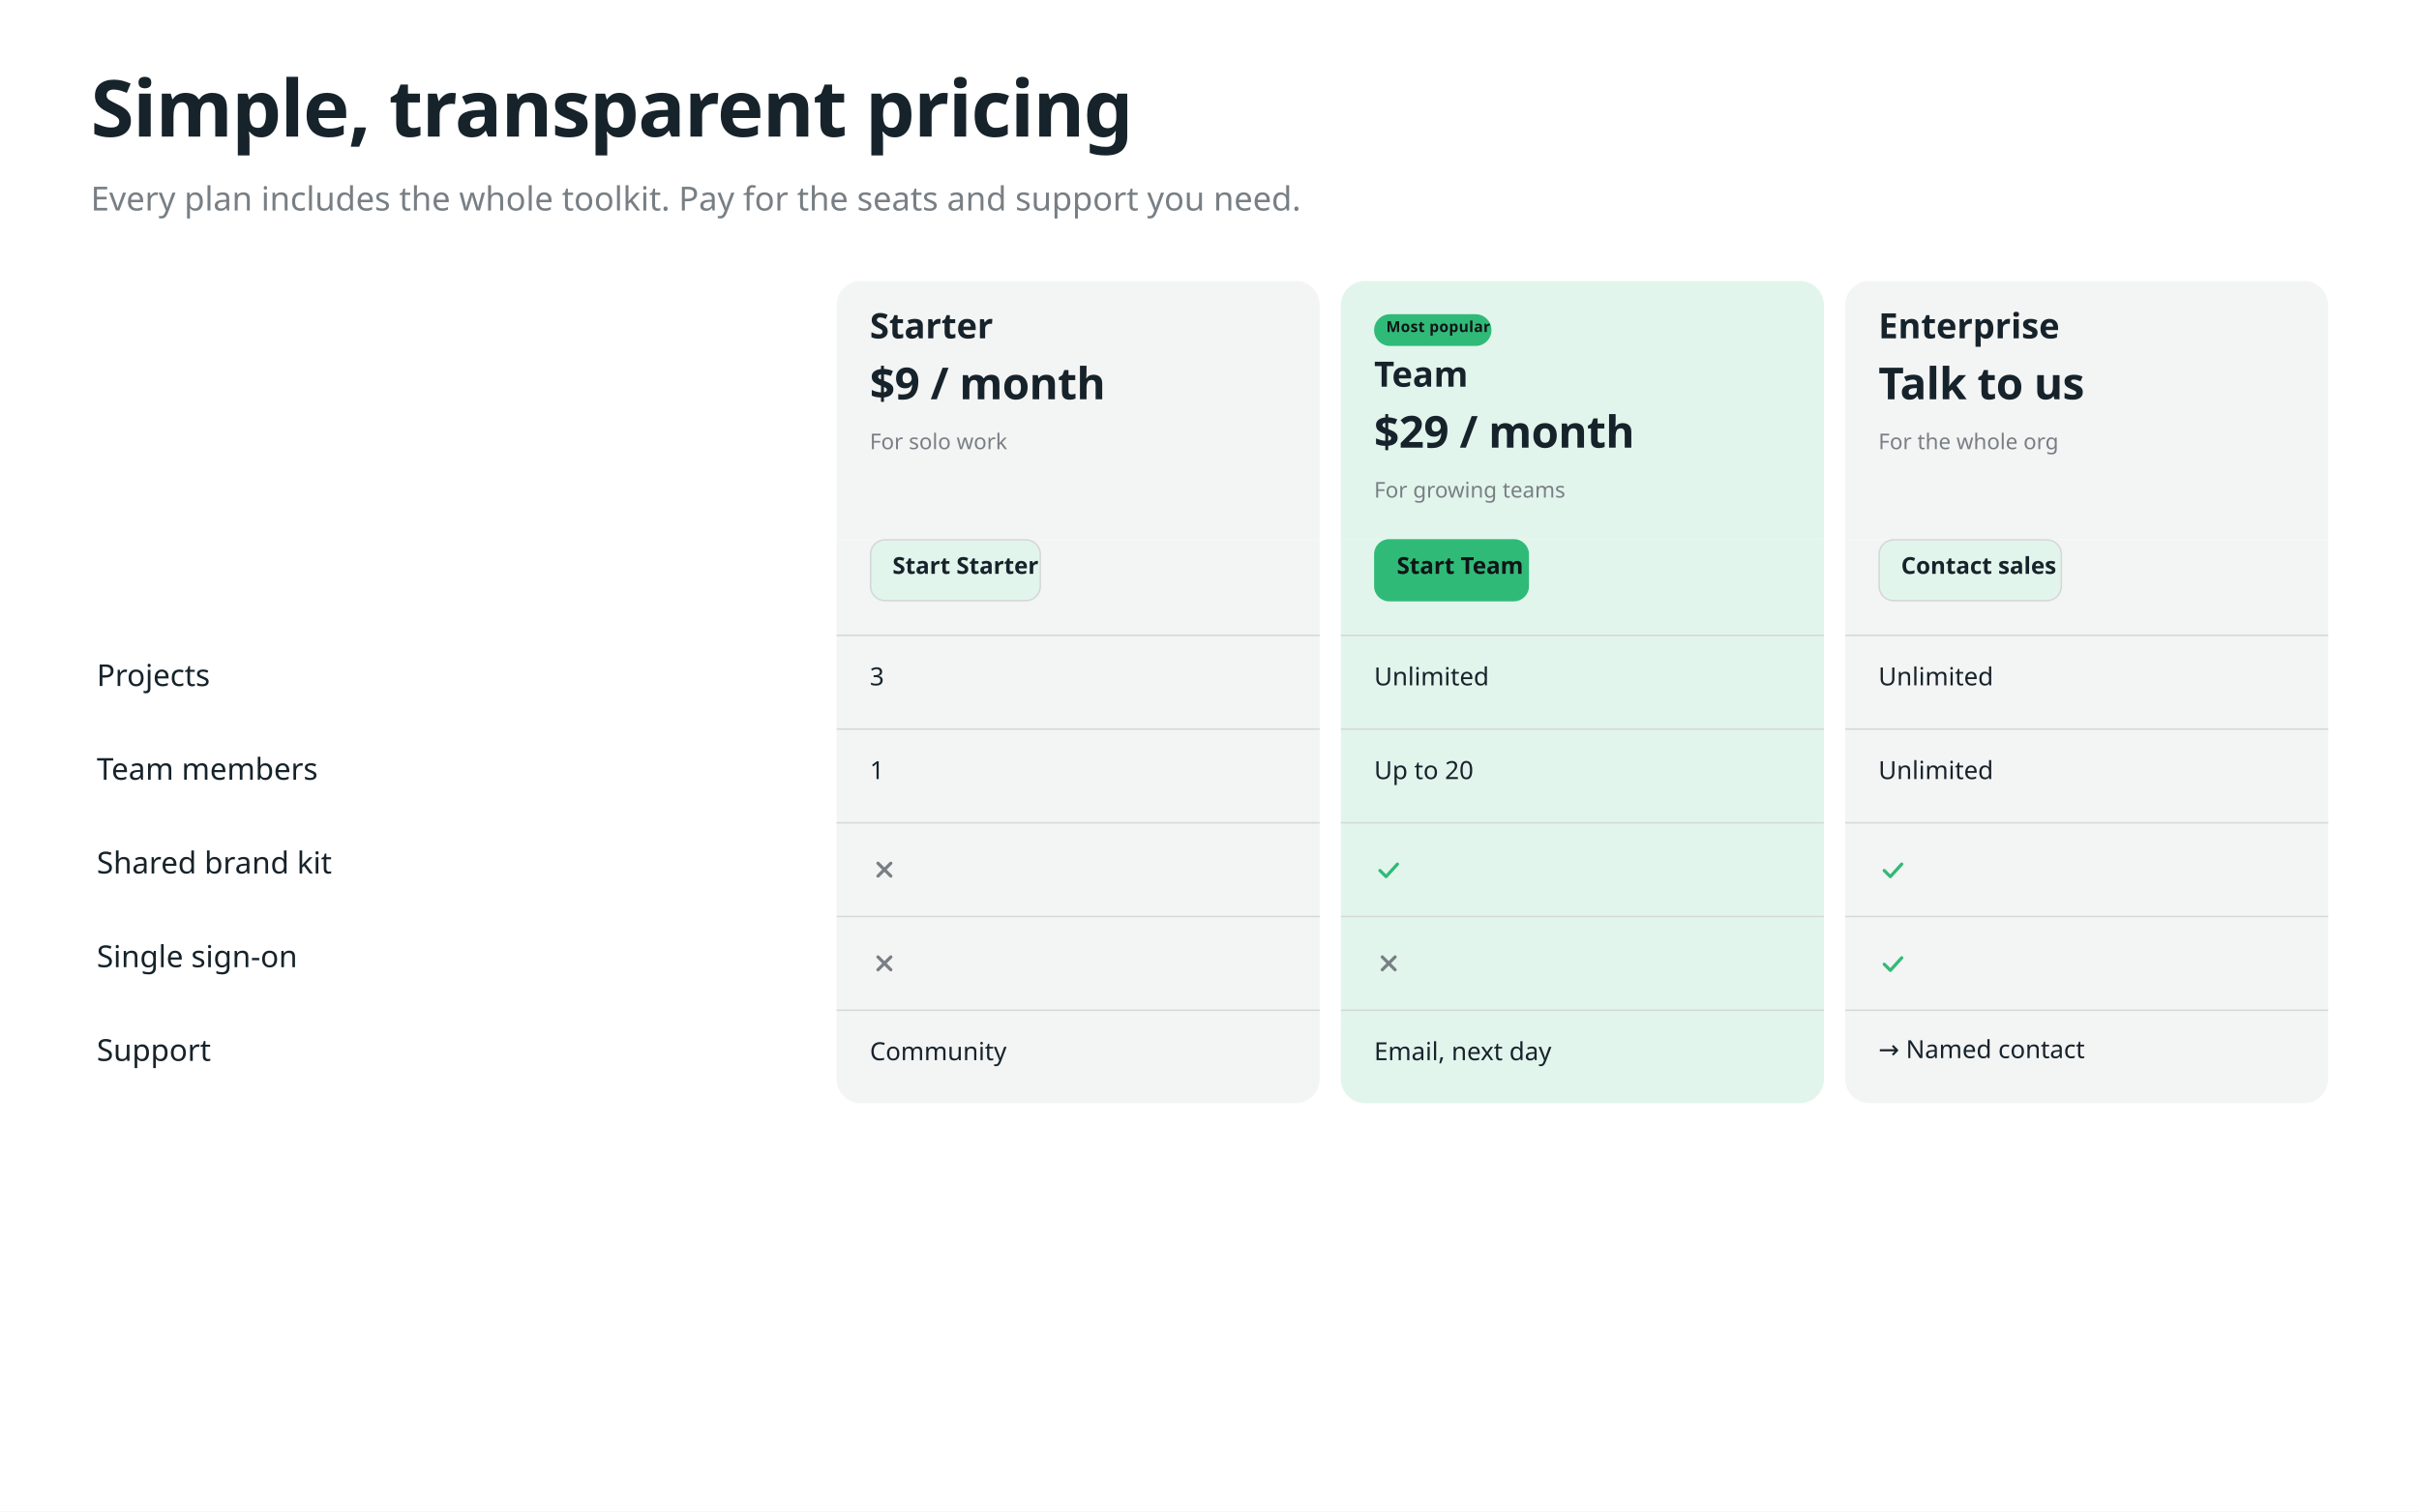
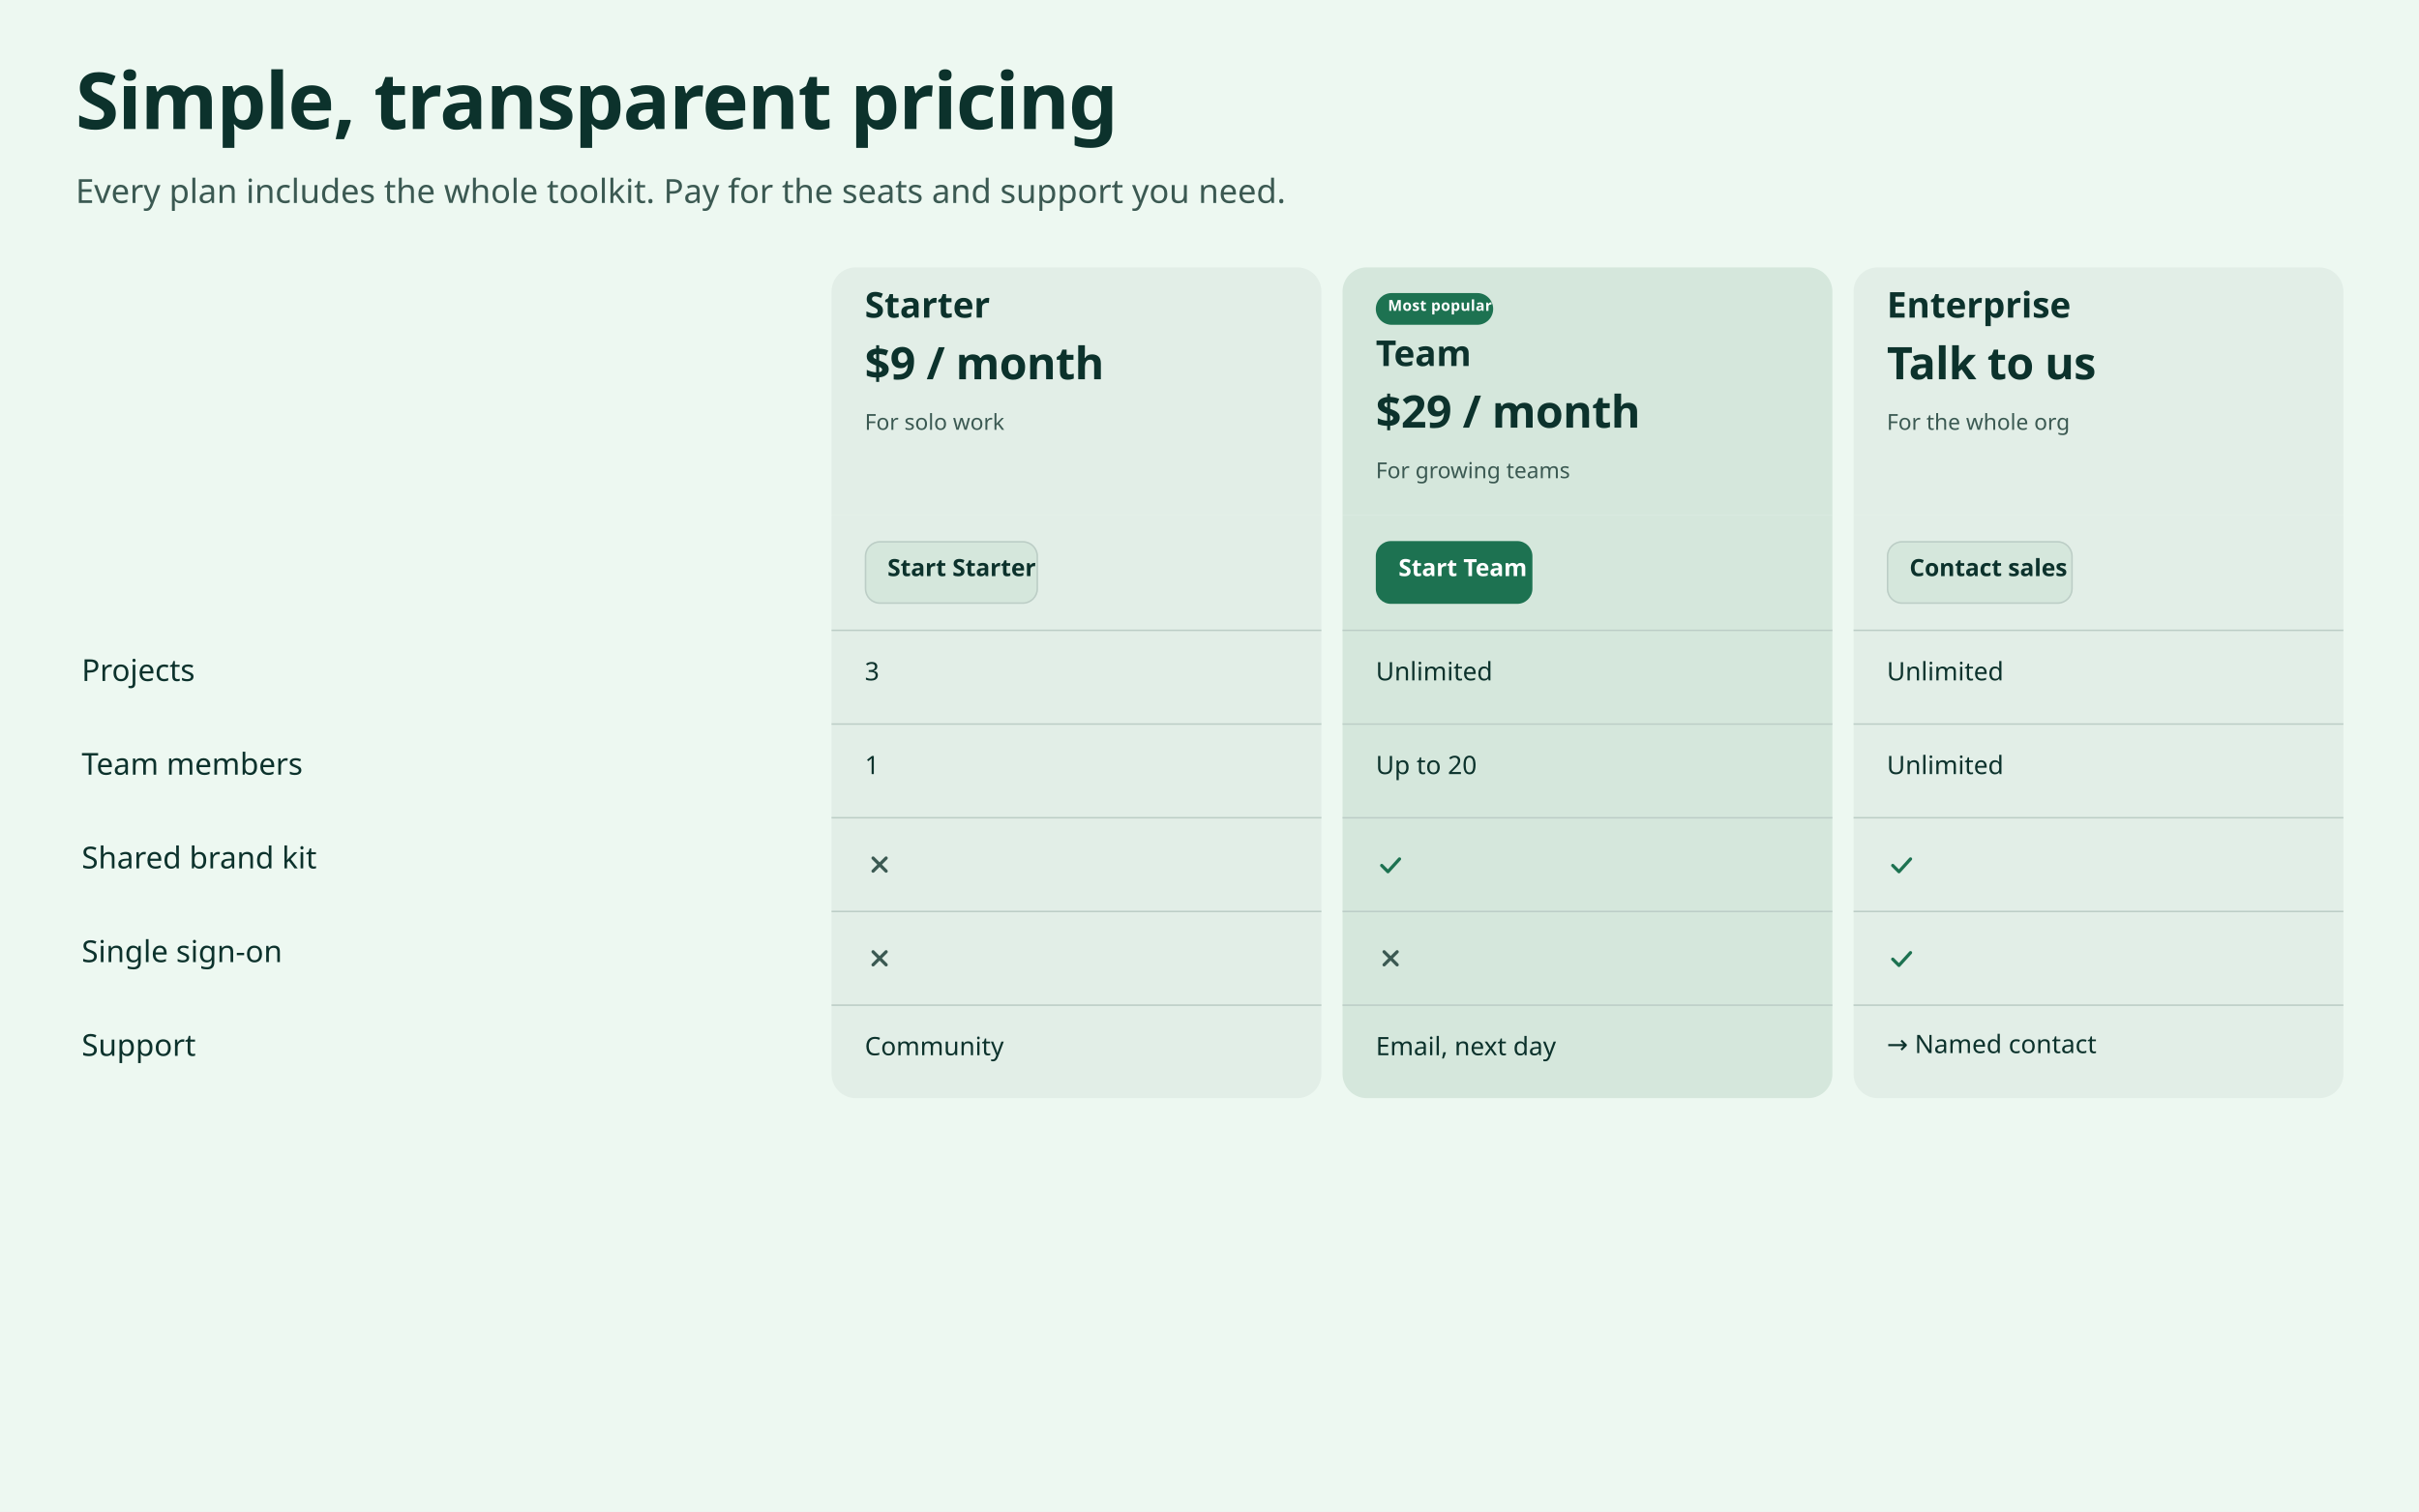
<svg xmlns="http://www.w3.org/2000/svg" width="1600" height="1000" viewBox="0 0 1600 1000">
-   <path fill="#fff" d="M0 0h1600v1000H0z" />
-   <text x="60" y="50" fill="#17232b" dominant-baseline="text-before-edge" font-family="SUSE, ui-sans-serif, system-ui, sans-serif" font-size="52" font-weight="700" letter-spacing="-.78">Simple, transparent pricing</text>
-   <text x="60" y="122.19" fill="#787f84" dominant-baseline="text-before-edge" font-family="SUSE, ui-sans-serif, system-ui, sans-serif" font-size="22" font-weight="400">Every plan includes the whole toolkit. Pay for the seats and support you need.</text>
-   <path fill="#f3f4f4" d="M569.33 185.88h287.54a16 16 0 0 1 16 16v154.8H553.34v-154.8a16 16 0 0 1 16-16" />
-   <text x="575.33" y="205.88" fill="#17232b" dominant-baseline="text-before-edge" font-family="SUSE, ui-sans-serif, system-ui, sans-serif" font-size="23.15" font-weight="700">Starter</text>
-   <text x="575.33" y="241.48" fill="#17232b" dominant-baseline="text-before-edge" font-family="SUSE, ui-sans-serif, system-ui, sans-serif" font-size="29.21" font-weight="700" letter-spacing="-.29">$9 / month</text>
-   <text x="575.33" y="286.06" fill="#787f84" dominant-baseline="text-before-edge" font-family="SUSE, ui-sans-serif, system-ui, sans-serif" font-size="14.33" font-weight="400">For solo work</text>
-   <path fill="#e2f5ec" d="M902.88 185.88h287.56a16 16 0 0 1 16 16v154.8H886.87v-154.8a16 16 0 0 1 16-16" />
-   <rect width="77.63" height="21" x="908.88" y="207.88" fill="#30ba78" rx="10.5" ry="10.5" />
-   <text x="916.88" y="211.88" fill="#111417" dominant-baseline="text-before-edge" font-family="SUSE, ui-sans-serif, system-ui, sans-serif" font-size="10" font-weight="600" letter-spacing=".2">Most popular</text>
-   <text x="908.88" y="237.88" fill="#17232b" dominant-baseline="text-before-edge" font-family="SUSE, ui-sans-serif, system-ui, sans-serif" font-size="23.15" font-weight="700">Team</text>
-   <text x="908.88" y="273.48" fill="#17232b" dominant-baseline="text-before-edge" font-family="SUSE, ui-sans-serif, system-ui, sans-serif" font-size="29.21" font-weight="700" letter-spacing="-.29">$29 / month</text>
-   <text x="908.88" y="318.06" fill="#787f84" dominant-baseline="text-before-edge" font-family="SUSE, ui-sans-serif, system-ui, sans-serif" font-size="14.33" font-weight="400">For growing teams</text>
-   <path fill="#f3f4f4" d="M1236.44 185.88h287.54a16 16 0 0 1 16 16v154.8h-319.54v-154.8a16 16 0 0 1 16-16" />
-   <text x="1242.44" y="205.88" fill="#17232b" dominant-baseline="text-before-edge" font-family="SUSE, ui-sans-serif, system-ui, sans-serif" font-size="23.15" font-weight="700">Enterprise</text>
-   <text x="1242.44" y="241.48" fill="#17232b" dominant-baseline="text-before-edge" font-family="SUSE, ui-sans-serif, system-ui, sans-serif" font-size="29.21" font-weight="700" letter-spacing="-.29">Talk to us</text>
-   <text x="1242.44" y="286.06" fill="#787f84" dominant-baseline="text-before-edge" font-family="SUSE, ui-sans-serif, system-ui, sans-serif" font-size="14.33" font-weight="400">For the whole org</text>
-   <path fill="#f3f4f4" d="M553.33 356.69h319.55v63.16H553.33z" />
-   <rect width="113.23" height="41.16" x="575.33" y="356.69" fill="#e2f5ec" rx="10" ry="10" />
-   <rect width="112.23" height="40.16" x="575.83" y="357.19" fill="none" stroke="#d5d7d9" rx="9.5" ry="9.5" />
-   <text x="590.33" y="367.69" fill="#17232b" dominant-baseline="text-before-edge" font-family="SUSE, ui-sans-serif, system-ui, sans-serif" font-size="15.43" font-weight="600">Start Starter</text>
-   <path fill="#e2f5ec" d="M886.88 356.69h319.56v63.16H886.88z" />
-   <rect width="102.42" height="41.16" x="908.88" y="356.69" fill="#30ba78" rx="10" ry="10" />
-   <text x="923.88" y="367.69" fill="#111417" dominant-baseline="text-before-edge" font-family="SUSE, ui-sans-serif, system-ui, sans-serif" font-size="15.43" font-weight="600">Start Team</text>
-   <path fill="#f3f4f4" d="M1220.44 356.69h319.55v63.16h-319.55z" />
-   <rect width="121.48" height="41.16" x="1242.44" y="356.69" fill="#e2f5ec" rx="10" ry="10" />
-   <rect width="120.48" height="40.16" x="1242.94" y="357.19" fill="none" stroke="#d5d7d9" rx="9.5" ry="9.5" />
-   <text x="1257.44" y="367.69" fill="#17232b" dominant-baseline="text-before-edge" font-family="SUSE, ui-sans-serif, system-ui, sans-serif" font-size="15.43" font-weight="600">Contact sales</text>
-   <text x="64" y="438.34" fill="#17232b" dominant-baseline="text-before-edge" font-family="SUSE, ui-sans-serif, system-ui, sans-serif" font-size="20" font-weight="400">Projects</text>
-   <path fill="#f3f4f4" d="M553.33 419.84h319.55v62H553.33z" />
-   <path fill="#d5d7d9" d="M553.33 419.84h319.55v1H553.33z" />
-   <text x="575.33" y="440.59" fill="#17232b" dominant-baseline="text-before-edge" font-family="SUSE, ui-sans-serif, system-ui, sans-serif" font-size="16.53" font-weight="400">3</text>
-   <path fill="#e2f5ec" d="M886.88 419.84h319.56v62H886.88z" />
-   <path fill="#d5d7d9" d="M886.88 419.84h319.56v1H886.88z" />
-   <text x="908.88" y="440.59" fill="#17232b" dominant-baseline="text-before-edge" font-family="SUSE, ui-sans-serif, system-ui, sans-serif" font-size="16.53" font-weight="400">Unlimited</text>
-   <path fill="#f3f4f4" d="M1220.44 419.84h319.55v62h-319.55z" />
-   <path fill="#d5d7d9" d="M1220.44 419.84h319.55v1h-319.55z" />
-   <text x="1242.44" y="440.59" fill="#17232b" dominant-baseline="text-before-edge" font-family="SUSE, ui-sans-serif, system-ui, sans-serif" font-size="16.53" font-weight="400">Unlimited</text>
-   <text x="64" y="500.34" fill="#17232b" dominant-baseline="text-before-edge" font-family="SUSE, ui-sans-serif, system-ui, sans-serif" font-size="20" font-weight="400">Team members</text>
-   <path fill="#f3f4f4" d="M553.33 481.84h319.55v62H553.33z" />
-   <path fill="#d5d7d9" d="M553.33 481.84h319.55v1H553.33z" />
-   <text x="575.33" y="502.59" fill="#17232b" dominant-baseline="text-before-edge" font-family="SUSE, ui-sans-serif, system-ui, sans-serif" font-size="16.53" font-weight="400">1</text>
-   <path fill="#e2f5ec" d="M886.88 481.84h319.56v62H886.88z" />
-   <path fill="#d5d7d9" d="M886.88 481.84h319.56v1H886.88z" />
-   <text x="908.88" y="502.59" fill="#17232b" dominant-baseline="text-before-edge" font-family="SUSE, ui-sans-serif, system-ui, sans-serif" font-size="16.53" font-weight="400">Up to 20</text>
-   <path fill="#f3f4f4" d="M1220.44 481.84h319.55v62h-319.55z" />
-   <path fill="#d5d7d9" d="M1220.44 481.84h319.55v1h-319.55z" />
-   <text x="1242.44" y="502.59" fill="#17232b" dominant-baseline="text-before-edge" font-family="SUSE, ui-sans-serif, system-ui, sans-serif" font-size="16.53" font-weight="400">Unlimited</text>
-   <text x="64" y="562.34" fill="#17232b" dominant-baseline="text-before-edge" font-family="SUSE, ui-sans-serif, system-ui, sans-serif" font-size="20" font-weight="400">Shared brand kit</text>
-   <path fill="#f3f4f4" d="M553.33 543.84h319.55v62H553.33z" />
-   <path fill="#d5d7d9" d="M553.33 543.84h319.55v1H553.33z" />
-   <svg width="19.28" height="19.28" x="575.33" y="565.7" fill="none" stroke="#787f84" stroke-linecap="round" stroke-linejoin="round" stroke-width="2.2" aria-label="Not included" class="pt-glyph" color="#17232b" viewBox="0 0 20 20">
-     <path d="m5.6 5.6 8.8 8.8m0-8.8-8.8 8.8" style="fill:none;stroke:#787f84;stroke-width:2.2px;stroke-linecap:round;stroke-linejoin:round" />
+   <path fill="#edf8f1" d="M0 0h1600v1000H0z" />
+   <text x="50" y="45" fill="#0c322c" dominant-baseline="text-before-edge" font-family="SUSE, ui-sans-serif, system-ui, sans-serif" font-size="52" font-weight="700" letter-spacing="-.78">Simple, transparent pricing</text>
+   <text x="50" y="117.19" fill="#3b5952" dominant-baseline="text-before-edge" font-family="SUSE, ui-sans-serif, system-ui, sans-serif" font-size="22" font-weight="400">Every plan includes the whole toolkit. Pay for the seats and support you need.</text>
+   <path fill="#e2eee7" d="M566 176.88h292a16 16 0 0 1 16 16v148.09H550v-148.1a16 16 0 0 1 16-16" />
+   <text x="572" y="191.88" fill="#0c322c" dominant-baseline="text-before-edge" font-family="SUSE, ui-sans-serif, system-ui, sans-serif" font-size="23.52" font-weight="700">Starter</text>
+   <text x="572" y="227.91" fill="#0c322c" dominant-baseline="text-before-edge" font-family="SUSE, ui-sans-serif, system-ui, sans-serif" font-size="29.68" font-weight="700" letter-spacing="-.3">$9 / month</text>
+   <text x="572" y="273.05" fill="#3b5952" dominant-baseline="text-before-edge" font-family="SUSE, ui-sans-serif, system-ui, sans-serif" font-size="14.56" font-weight="400">For solo work</text>
+   <path fill="#d5e7dc" d="M904 176.88h292a16 16 0 0 1 16 16v148.09H888v-148.1a16 16 0 0 1 16-16" />
+   <rect width="77.63" height="21" x="910" y="193.88" fill="#1d7251" rx="10.5" ry="10.5" />
+   <text x="918" y="197.88" fill="#fff" dominant-baseline="text-before-edge" font-family="SUSE, ui-sans-serif, system-ui, sans-serif" font-size="10" font-weight="600" letter-spacing=".2">Most popular</text>
+   <text x="910" y="223.88" fill="#0c322c" dominant-baseline="text-before-edge" font-family="SUSE, ui-sans-serif, system-ui, sans-serif" font-size="23.52" font-weight="700">Team</text>
+   <text x="910" y="259.91" fill="#0c322c" dominant-baseline="text-before-edge" font-family="SUSE, ui-sans-serif, system-ui, sans-serif" font-size="29.68" font-weight="700" letter-spacing="-.3">$29 / month</text>
+   <text x="910" y="305.05" fill="#3b5952" dominant-baseline="text-before-edge" font-family="SUSE, ui-sans-serif, system-ui, sans-serif" font-size="14.56" font-weight="400">For growing teams</text>
+   <path fill="#e2eee7" d="M1242 176.88h292a16 16 0 0 1 16 16v148.09h-324v-148.1a16 16 0 0 1 16-16" />
+   <text x="1248" y="191.88" fill="#0c322c" dominant-baseline="text-before-edge" font-family="SUSE, ui-sans-serif, system-ui, sans-serif" font-size="23.52" font-weight="700">Enterprise</text>
+   <text x="1248" y="227.91" fill="#0c322c" dominant-baseline="text-before-edge" font-family="SUSE, ui-sans-serif, system-ui, sans-serif" font-size="29.68" font-weight="700" letter-spacing="-.3">Talk to us</text>
+   <text x="1248" y="273.05" fill="#3b5952" dominant-baseline="text-before-edge" font-family="SUSE, ui-sans-serif, system-ui, sans-serif" font-size="14.56" font-weight="400">For the whole org</text>
+   <path fill="#e2eee7" d="M550 340.97h324v75.53H550z" />
+   <rect width="114.58" height="41.53" x="572" y="357.97" fill="#d5e7dc" rx="10" ry="10" />
+   <rect width="113.58" height="40.53" x="572.5" y="358.47" fill="none" stroke="#bccdc6" rx="9.5" ry="9.5" />
+   <text x="587" y="368.97" fill="#0c322c" dominant-baseline="text-before-edge" font-family="SUSE, ui-sans-serif, system-ui, sans-serif" font-size="15.68" font-weight="600">Start Starter</text>
+   <path fill="#d5e7dc" d="M888 340.97h324v75.53H888z" />
+   <rect width="103.59" height="41.53" x="910" y="357.97" fill="#1d7251" rx="10" ry="10" />
+   <text x="925" y="368.97" fill="#fff" dominant-baseline="text-before-edge" font-family="SUSE, ui-sans-serif, system-ui, sans-serif" font-size="15.68" font-weight="600">Start Team</text>
+   <path fill="#e2eee7" d="M1226 340.97h324v75.53h-324z" />
+   <rect width="122.97" height="41.53" x="1248" y="357.97" fill="#d5e7dc" rx="10" ry="10" />
+   <rect width="121.97" height="40.53" x="1248.5" y="358.47" fill="none" stroke="#bccdc6" rx="9.5" ry="9.5" />
+   <text x="1263" y="368.97" fill="#0c322c" dominant-baseline="text-before-edge" font-family="SUSE, ui-sans-serif, system-ui, sans-serif" font-size="15.68" font-weight="600">Contact sales</text>
+   <text x="54" y="435" fill="#0c322c" dominant-baseline="text-before-edge" font-family="SUSE, ui-sans-serif, system-ui, sans-serif" font-size="20" font-weight="400">Projects</text>
+   <path fill="#e2eee7" d="M550 416.5h324v62H550z" />
+   <path fill="#bccdc6" d="M550 416.5h324v1H550z" />
+   <text x="572" y="437.08" fill="#0c322c" dominant-baseline="text-before-edge" font-family="SUSE, ui-sans-serif, system-ui, sans-serif" font-size="16.8" font-weight="400">3</text>
+   <path fill="#d5e7dc" d="M888 416.5h324v62H888z" />
+   <path fill="#bccdc6" d="M888 416.5h324v1H888z" />
+   <text x="910" y="437.08" fill="#0c322c" dominant-baseline="text-before-edge" font-family="SUSE, ui-sans-serif, system-ui, sans-serif" font-size="16.8" font-weight="400">Unlimited</text>
+   <path fill="#e2eee7" d="M1226 416.5h324v62h-324z" />
+   <path fill="#bccdc6" d="M1226 416.5h324v1h-324z" />
+   <text x="1248" y="437.08" fill="#0c322c" dominant-baseline="text-before-edge" font-family="SUSE, ui-sans-serif, system-ui, sans-serif" font-size="16.8" font-weight="400">Unlimited</text>
+   <text x="54" y="497" fill="#0c322c" dominant-baseline="text-before-edge" font-family="SUSE, ui-sans-serif, system-ui, sans-serif" font-size="20" font-weight="400">Team members</text>
+   <path fill="#e2eee7" d="M550 478.5h324v62H550z" />
+   <path fill="#bccdc6" d="M550 478.5h324v1H550z" />
+   <text x="572" y="499.08" fill="#0c322c" dominant-baseline="text-before-edge" font-family="SUSE, ui-sans-serif, system-ui, sans-serif" font-size="16.8" font-weight="400">1</text>
+   <path fill="#d5e7dc" d="M888 478.5h324v62H888z" />
+   <path fill="#bccdc6" d="M888 478.5h324v1H888z" />
+   <text x="910" y="499.08" fill="#0c322c" dominant-baseline="text-before-edge" font-family="SUSE, ui-sans-serif, system-ui, sans-serif" font-size="16.8" font-weight="400">Up to 20</text>
+   <path fill="#e2eee7" d="M1226 478.5h324v62h-324z" />
+   <path fill="#bccdc6" d="M1226 478.5h324v1h-324z" />
+   <text x="1248" y="499.08" fill="#0c322c" dominant-baseline="text-before-edge" font-family="SUSE, ui-sans-serif, system-ui, sans-serif" font-size="16.8" font-weight="400">Unlimited</text>
+   <text x="54" y="559" fill="#0c322c" dominant-baseline="text-before-edge" font-family="SUSE, ui-sans-serif, system-ui, sans-serif" font-size="20" font-weight="400">Shared brand kit</text>
+   <path fill="#e2eee7" d="M550 540.5h324v62H550z" />
+   <path fill="#bccdc6" d="M550 540.5h324v1H550z" />
+   <svg width="19.59" height="19.59" x="572" y="562.2" fill="none" stroke="#3b5952" stroke-linecap="round" stroke-linejoin="round" stroke-width="2.2" aria-label="Not included" class="pt-glyph" color="#0c322c" viewBox="0 0 20 20">
+     <path d="m5.6 5.6 8.8 8.8m0-8.8-8.8 8.8" style="fill:none;stroke:#3b5952;stroke-width:2.2px;stroke-linecap:round;stroke-linejoin:round" />
  </svg>
-   <path fill="#e2f5ec" d="M886.88 543.84h319.56v62H886.88z" />
-   <path fill="#d5d7d9" d="M886.88 543.84h319.56v1H886.88z" />
-   <svg width="19.28" height="19.28" x="908.88" y="565.7" fill="none" stroke="#30ba78" stroke-linecap="round" stroke-linejoin="round" stroke-width="2.2" aria-label="Included" class="pt-glyph" color="#17232b" viewBox="0 0 20 20">
-     <path d="m4 10.6 4.2 4.2L16 6.2" style="fill:none;stroke:#30ba78;stroke-width:2.2px;stroke-linecap:round;stroke-linejoin:round" />
+   <path fill="#d5e7dc" d="M888 540.5h324v62H888z" />
+   <path fill="#bccdc6" d="M888 540.5h324v1H888z" />
+   <svg width="19.59" height="19.59" x="910" y="562.2" fill="none" stroke="#1d7251" stroke-linecap="round" stroke-linejoin="round" stroke-width="2.2" aria-label="Included" class="pt-glyph" color="#0c322c" viewBox="0 0 20 20">
+     <path d="m4 10.6 4.2 4.2L16 6.2" style="fill:none;stroke:#1d7251;stroke-width:2.2px;stroke-linecap:round;stroke-linejoin:round" />
  </svg>
-   <path fill="#f3f4f4" d="M1220.44 543.84h319.55v62h-319.55z" />
-   <path fill="#d5d7d9" d="M1220.44 543.84h319.55v1h-319.55z" />
-   <svg width="19.28" height="19.28" x="1242.44" y="565.7" fill="none" stroke="#30ba78" stroke-linecap="round" stroke-linejoin="round" stroke-width="2.2" aria-label="Included" class="pt-glyph" color="#17232b" viewBox="0 0 20 20">
-     <path d="m4 10.6 4.2 4.2L16 6.2" style="fill:none;stroke:#30ba78;stroke-width:2.2px;stroke-linecap:round;stroke-linejoin:round" />
+   <path fill="#e2eee7" d="M1226 540.5h324v62h-324z" />
+   <path fill="#bccdc6" d="M1226 540.5h324v1h-324z" />
+   <svg width="19.59" height="19.59" x="1248" y="562.2" fill="none" stroke="#1d7251" stroke-linecap="round" stroke-linejoin="round" stroke-width="2.2" aria-label="Included" class="pt-glyph" color="#0c322c" viewBox="0 0 20 20">
+     <path d="m4 10.6 4.2 4.2L16 6.2" style="fill:none;stroke:#1d7251;stroke-width:2.2px;stroke-linecap:round;stroke-linejoin:round" />
  </svg>
-   <text x="64" y="624.34" fill="#17232b" dominant-baseline="text-before-edge" font-family="SUSE, ui-sans-serif, system-ui, sans-serif" font-size="20" font-weight="400">Single sign-on</text>
-   <path fill="#f3f4f4" d="M553.33 605.84h319.55v62H553.33z" />
-   <path fill="#d5d7d9" d="M553.33 605.84h319.55v1H553.33z" />
-   <svg width="19.28" height="19.28" x="575.33" y="627.7" fill="none" stroke="#787f84" stroke-linecap="round" stroke-linejoin="round" stroke-width="2.2" aria-label="Not included" class="pt-glyph" color="#17232b" viewBox="0 0 20 20">
-     <path d="m5.6 5.6 8.8 8.8m0-8.8-8.8 8.8" style="fill:none;stroke:#787f84;stroke-width:2.2px;stroke-linecap:round;stroke-linejoin:round" />
+   <text x="54" y="621" fill="#0c322c" dominant-baseline="text-before-edge" font-family="SUSE, ui-sans-serif, system-ui, sans-serif" font-size="20" font-weight="400">Single sign-on</text>
+   <path fill="#e2eee7" d="M550 602.5h324v62H550z" />
+   <path fill="#bccdc6" d="M550 602.5h324v1H550z" />
+   <svg width="19.59" height="19.59" x="572" y="624.2" fill="none" stroke="#3b5952" stroke-linecap="round" stroke-linejoin="round" stroke-width="2.2" aria-label="Not included" class="pt-glyph" color="#0c322c" viewBox="0 0 20 20">
+     <path d="m5.6 5.6 8.8 8.8m0-8.8-8.8 8.8" style="fill:none;stroke:#3b5952;stroke-width:2.2px;stroke-linecap:round;stroke-linejoin:round" />
  </svg>
-   <path fill="#e2f5ec" d="M886.88 605.84h319.56v62H886.88z" />
-   <path fill="#d5d7d9" d="M886.88 605.84h319.56v1H886.88z" />
-   <svg width="19.28" height="19.28" x="908.88" y="627.7" fill="none" stroke="#787f84" stroke-linecap="round" stroke-linejoin="round" stroke-width="2.2" aria-label="Not included" class="pt-glyph" color="#17232b" viewBox="0 0 20 20">
-     <path d="m5.6 5.6 8.8 8.8m0-8.8-8.8 8.8" style="fill:none;stroke:#787f84;stroke-width:2.2px;stroke-linecap:round;stroke-linejoin:round" />
+   <path fill="#d5e7dc" d="M888 602.5h324v62H888z" />
+   <path fill="#bccdc6" d="M888 602.5h324v1H888z" />
+   <svg width="19.59" height="19.59" x="910" y="624.2" fill="none" stroke="#3b5952" stroke-linecap="round" stroke-linejoin="round" stroke-width="2.2" aria-label="Not included" class="pt-glyph" color="#0c322c" viewBox="0 0 20 20">
+     <path d="m5.6 5.6 8.8 8.8m0-8.8-8.8 8.8" style="fill:none;stroke:#3b5952;stroke-width:2.2px;stroke-linecap:round;stroke-linejoin:round" />
  </svg>
-   <path fill="#f3f4f4" d="M1220.44 605.84h319.55v62h-319.55z" />
-   <path fill="#d5d7d9" d="M1220.44 605.84h319.55v1h-319.55z" />
-   <svg width="19.28" height="19.28" x="1242.44" y="627.7" fill="none" stroke="#30ba78" stroke-linecap="round" stroke-linejoin="round" stroke-width="2.2" aria-label="Included" class="pt-glyph" color="#17232b" viewBox="0 0 20 20">
-     <path d="m4 10.6 4.2 4.2L16 6.2" style="fill:none;stroke:#30ba78;stroke-width:2.2px;stroke-linecap:round;stroke-linejoin:round" />
+   <path fill="#e2eee7" d="M1226 602.5h324v62h-324z" />
+   <path fill="#bccdc6" d="M1226 602.5h324v1h-324z" />
+   <svg width="19.59" height="19.59" x="1248" y="624.2" fill="none" stroke="#1d7251" stroke-linecap="round" stroke-linejoin="round" stroke-width="2.2" aria-label="Included" class="pt-glyph" color="#0c322c" viewBox="0 0 20 20">
+     <path d="m4 10.6 4.2 4.2L16 6.2" style="fill:none;stroke:#1d7251;stroke-width:2.2px;stroke-linecap:round;stroke-linejoin:round" />
  </svg>
-   <text x="64" y="686.34" fill="#17232b" dominant-baseline="text-before-edge" font-family="SUSE, ui-sans-serif, system-ui, sans-serif" font-size="20" font-weight="400">Support</text>
-   <path fill="#f3f4f4" d="M553.33 667.84h319.54v46a16 16 0 0 1-16 16H569.34a16 16 0 0 1-16-16z" />
-   <path fill="#d5d7d9" d="M553.33 667.84h319.55v1H553.33z" />
-   <text x="575.33" y="688.59" fill="#17232b" dominant-baseline="text-before-edge" font-family="SUSE, ui-sans-serif, system-ui, sans-serif" font-size="16.53" font-weight="400">Community</text>
-   <path fill="#e2f5ec" d="M886.88 667.84h319.56v46a16 16 0 0 1-16 16H902.87a16 16 0 0 1-16-16z" />
-   <path fill="#d5d7d9" d="M886.88 667.84h319.56v1H886.88z" />
-   <text x="908.88" y="688.59" fill="#17232b" dominant-baseline="text-before-edge" font-family="SUSE, ui-sans-serif, system-ui, sans-serif" font-size="16.53" font-weight="400">Email, next day</text>
-   <path fill="#f3f4f4" d="M1220.44 667.84h319.54v46a16 16 0 0 1-16 16h-287.54a16 16 0 0 1-16-16z" />
-   <path fill="#d5d7d9" d="M1220.44 667.84h319.55v1h-319.55z" />
-   <text x="1242.44" y="688.59" fill="#17232b" dominant-baseline="text-before-edge" font-family="SUSE, ui-sans-serif, system-ui, sans-serif" font-size="16.53" font-weight="400">→ Named contact</text>
+   <text x="54" y="683" fill="#0c322c" dominant-baseline="text-before-edge" font-family="SUSE, ui-sans-serif, system-ui, sans-serif" font-size="20" font-weight="400">Support</text>
+   <path fill="#e2eee7" d="M550 664.5h324v46a16 16 0 0 1-16 16H566a16 16 0 0 1-16-16z" />
+   <path fill="#bccdc6" fill-rule="evenodd" d="M550 664.5h324v46a16 16 0 0 1-16 16H566a16 16 0 0 1-16-16zm0 1h324v45a16 16 0 0 1-16 16H566a16 16 0 0 1-16-16z" />
+   <text x="572" y="685.08" fill="#0c322c" dominant-baseline="text-before-edge" font-family="SUSE, ui-sans-serif, system-ui, sans-serif" font-size="16.8" font-weight="400">Community</text>
+   <path fill="#d5e7dc" d="M888 664.5h324v46a16 16 0 0 1-16 16H904a16 16 0 0 1-16-16z" />
+   <path fill="#bccdc6" fill-rule="evenodd" d="M888 664.5h324v46a16 16 0 0 1-16 16H904a16 16 0 0 1-16-16zm0 1h324v45a16 16 0 0 1-16 16H904a16 16 0 0 1-16-16z" />
+   <text x="910" y="685.08" fill="#0c322c" dominant-baseline="text-before-edge" font-family="SUSE, ui-sans-serif, system-ui, sans-serif" font-size="16.8" font-weight="400">Email, next day</text>
+   <path fill="#e2eee7" d="M1226 664.5h324v46a16 16 0 0 1-16 16h-292a16 16 0 0 1-16-16z" />
+   <path fill="#bccdc6" fill-rule="evenodd" d="M1226 664.5h324v46a16 16 0 0 1-16 16h-292a16 16 0 0 1-16-16zm0 1h324v45a16 16 0 0 1-16 16h-292a16 16 0 0 1-16-16z" />
+   <text x="1248" y="685.08" fill="#0c322c" dominant-baseline="text-before-edge" font-family="SUSE, ui-sans-serif, system-ui, sans-serif" font-size="16.8" font-weight="400">→ Named contact</text>
</svg>
